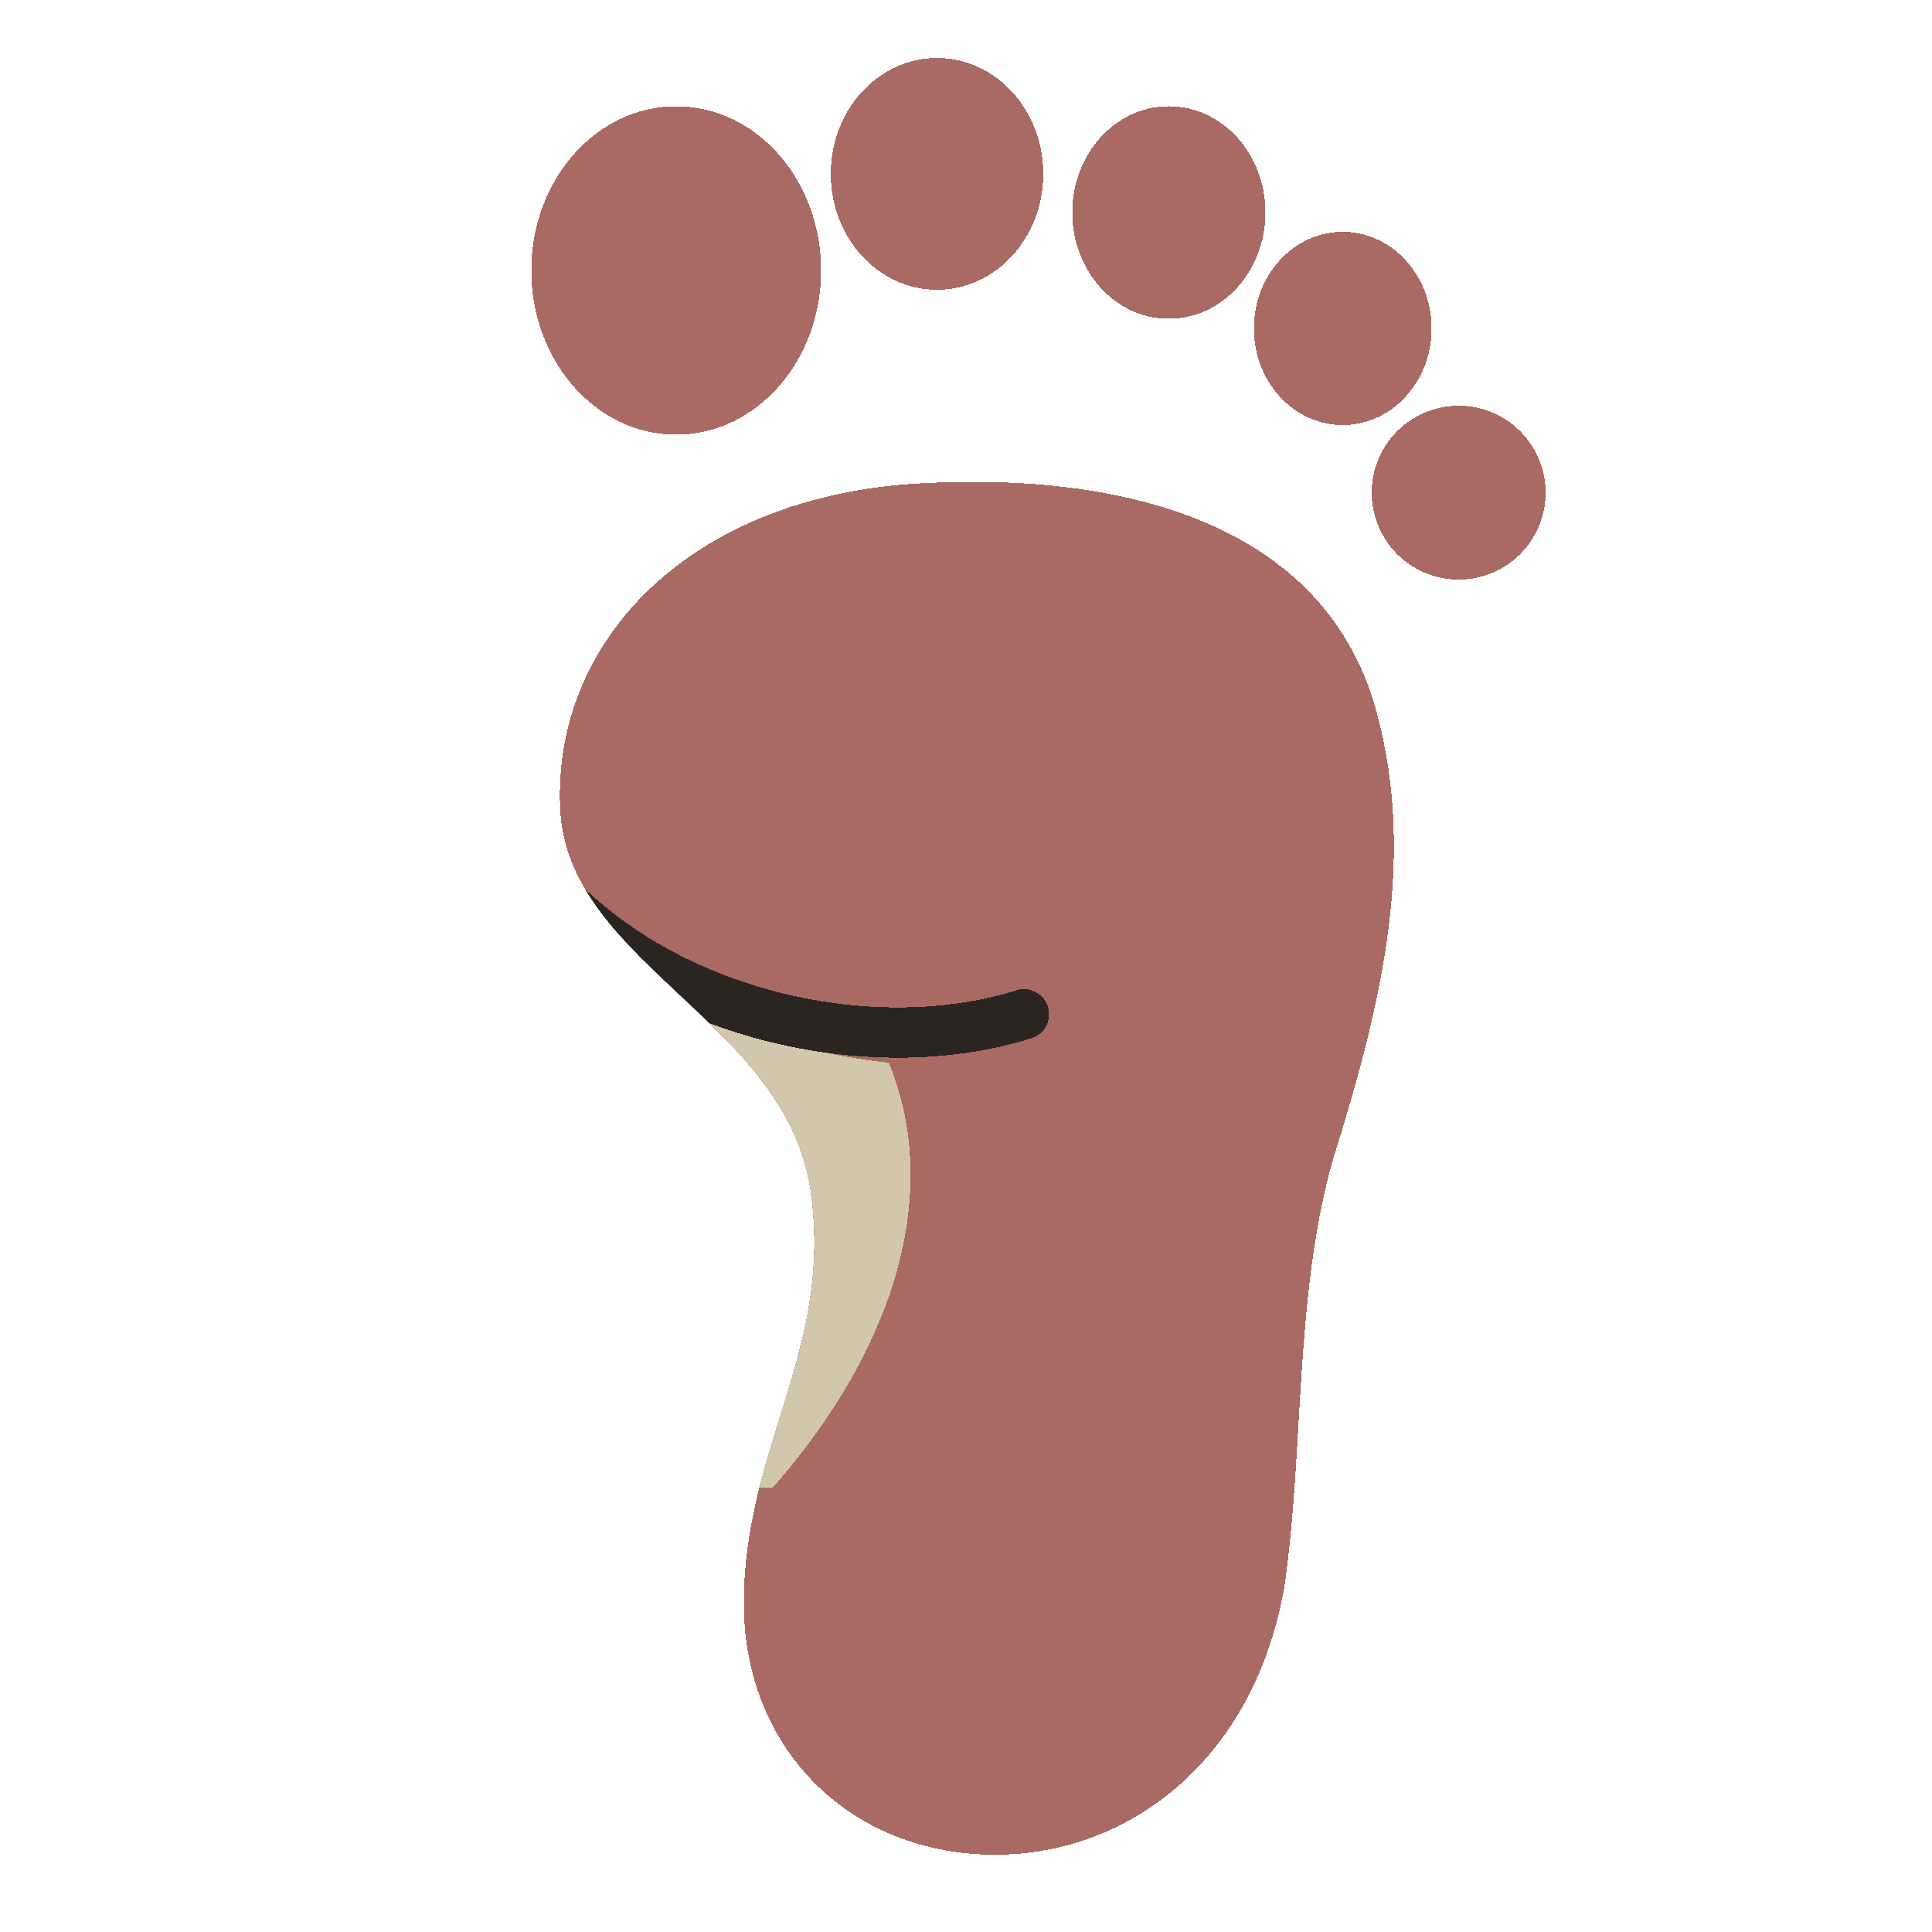
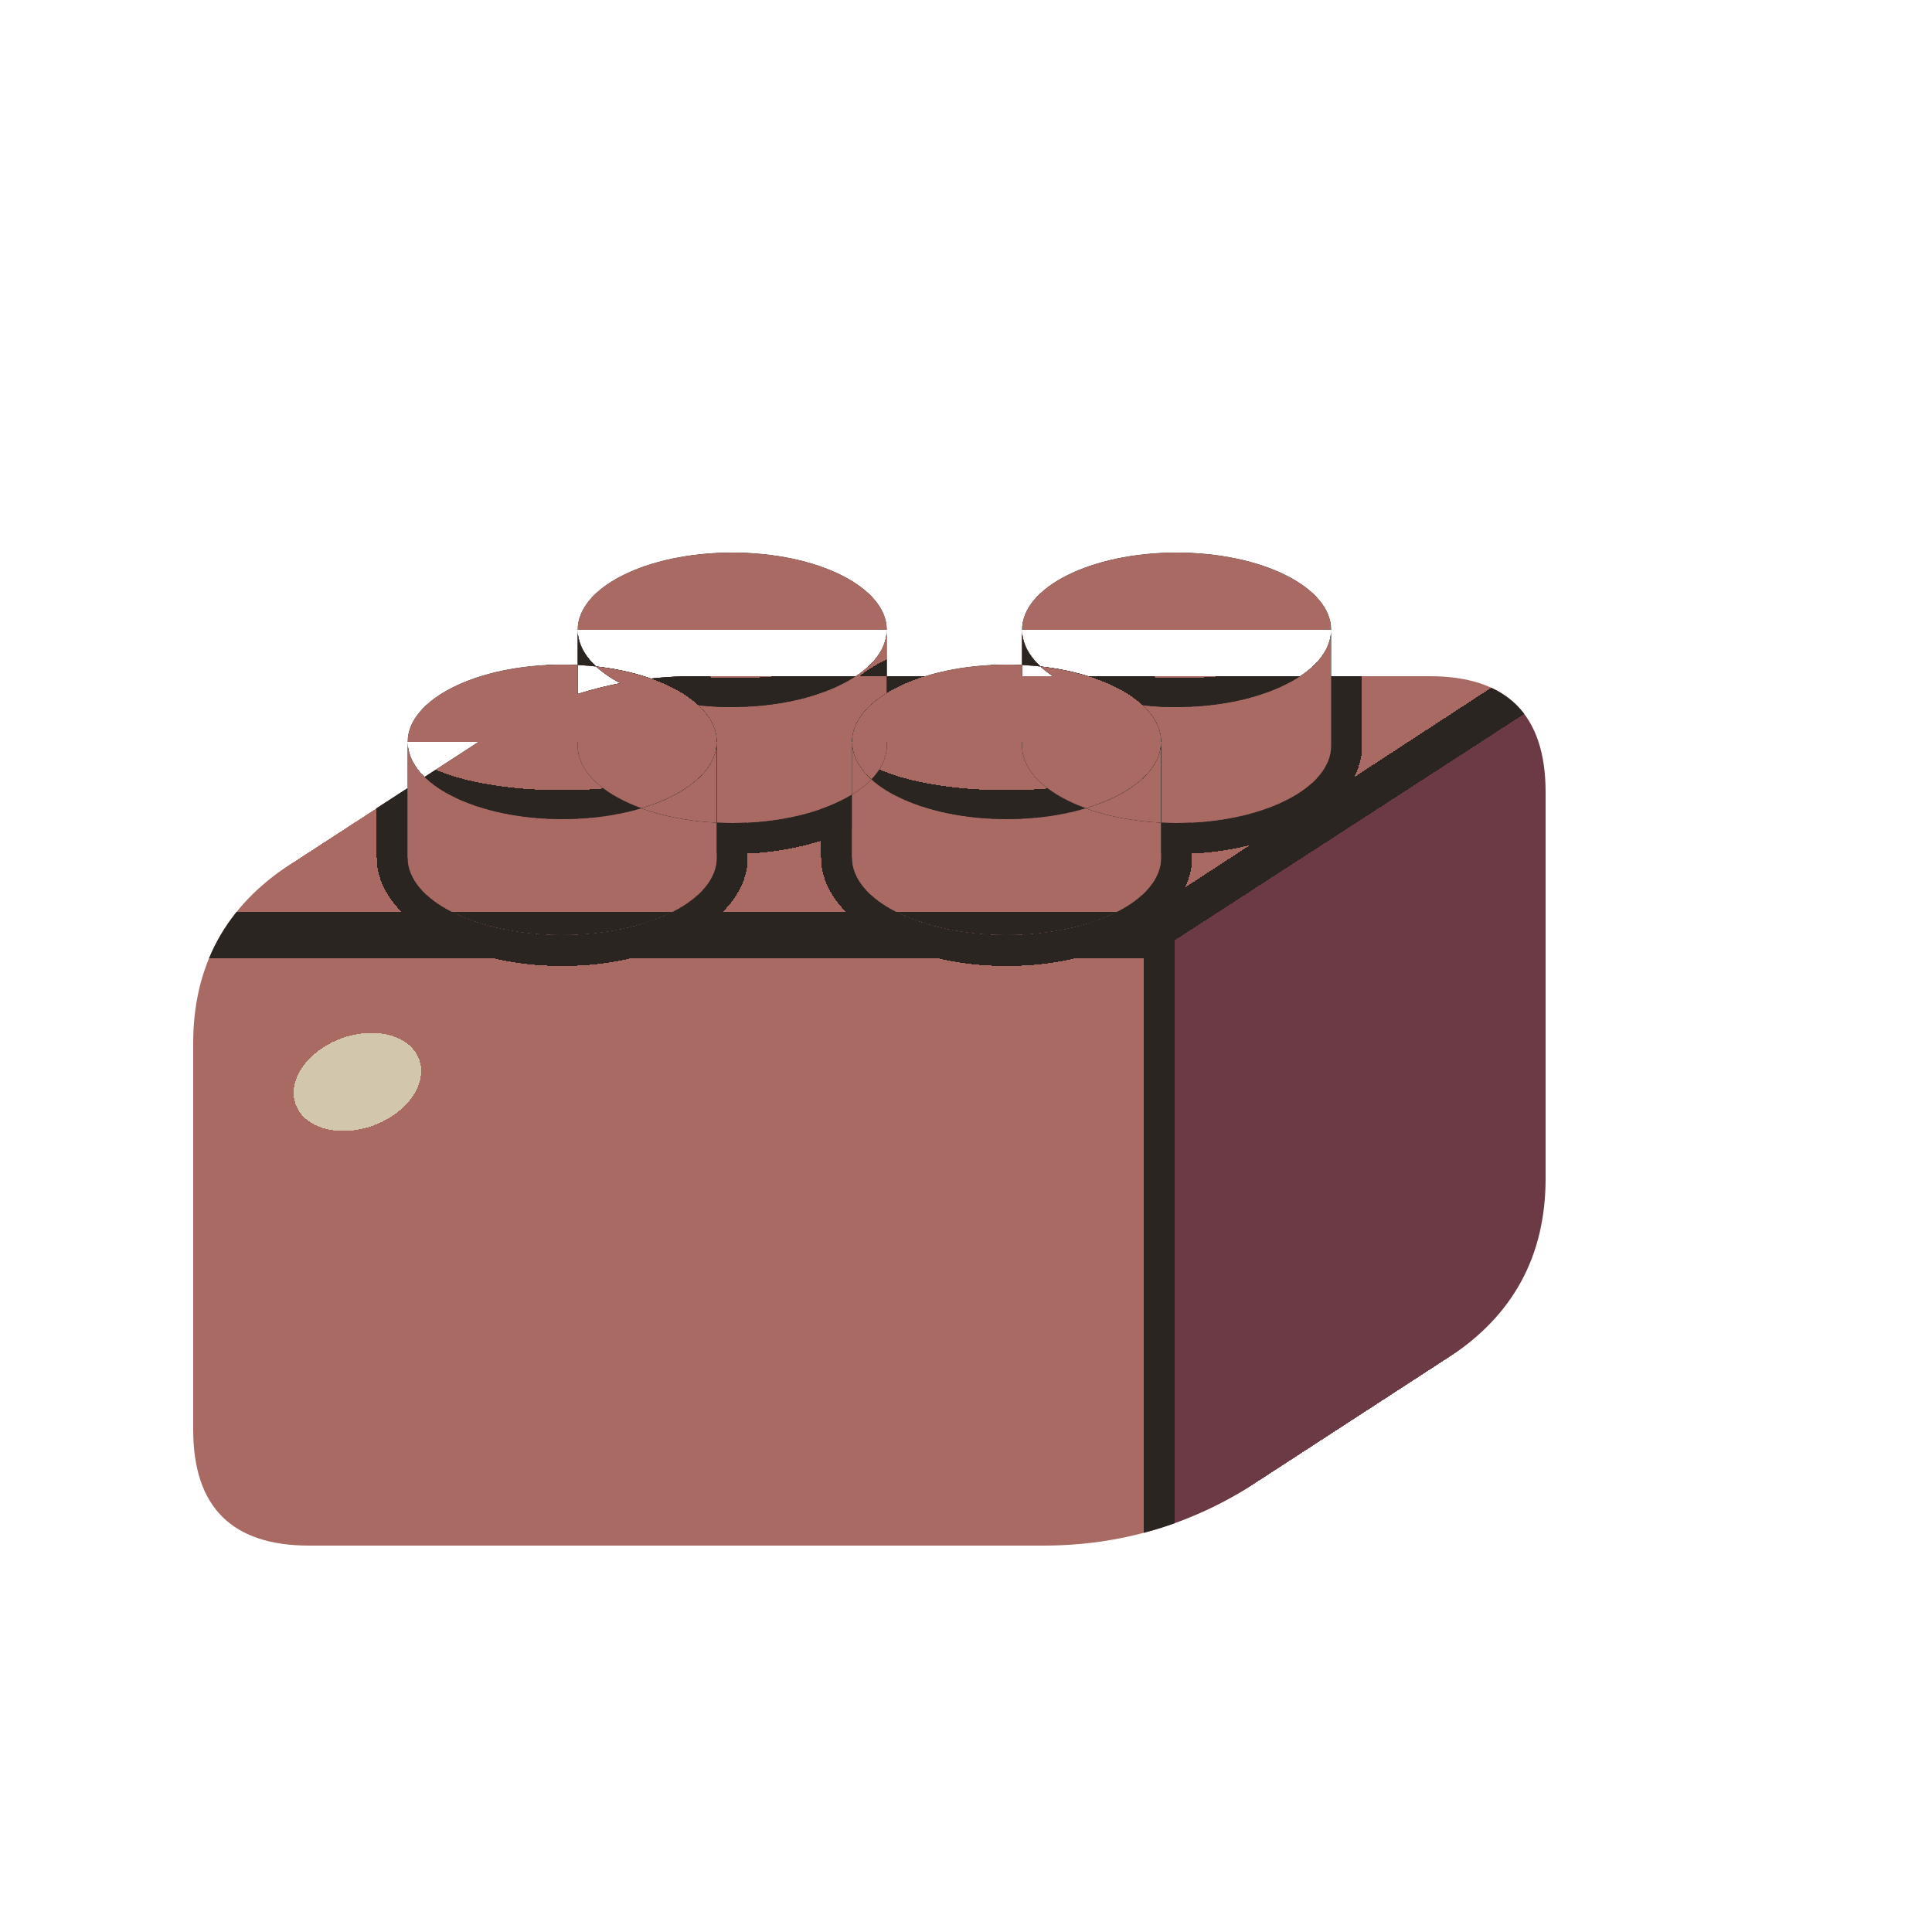
<svg xmlns="http://www.w3.org/2000/svg" viewBox="0 0 100 100" width="512" height="512">
  <defs>
-     <clipPath id="sole">
-       <path d="M 48 25 C 58 24.5, 68 27, 71 36 C 73.5 44, 71.5 52, 69 60 C 67 67, 67.5 75, 66.5 82                C 65 91, 58.5 96, 51.5 96 C 44 96, 38.5 90.5, 38.5 83 C 38.5 75, 43 70, 42 62                C 41 53, 29.5 50, 29 42 C 28.5 33, 36 25.5, 48 25 Z" />
+     <clipPath id="whole">
+       <path d="M 16.00 80.00 Q 10.00 80.00 10.00 74.00 L 10.00 54.00 Q 10.00 48.00 15.03 44.73 L 24.97 38.27 Q 30.00 35.00 36.00 35.00 L 74.00 35.00 Q 80.00 35.00 80.00 41.00 L 80.00 61.00 Q 80.00 67.00 74.97 70.27 L 65.03 76.73 Q 60.00 80.00 54.00 80.00 Z" />
+       <path d="M 29.9 32.6 L 29.9 38.6 A 8 4 0 0 0 45.9 38.6 L 45.9 32.6 Z" />
+       <ellipse cx="37.9" cy="32.6" rx="8" ry="4" />
+       <path d="M 52.9 32.6 L 52.9 38.6 A 8 4 0 0 0 68.9 38.6 L 68.9 32.6 Z" />
+       <ellipse cx="60.9" cy="32.6" rx="8" ry="4" />
+       <path d="M 21.1 38.4 L 21.1 44.4 A 8 4 0 0 0 37.1 44.4 L 37.1 38.4 Z" />
+       <ellipse cx="29.1" cy="38.4" rx="8" ry="4" />
+       <path d="M 44.1 38.4 L 44.1 44.4 A 8 4 0 0 0 60.1 44.4 L 60.1 38.4 Z" />
+       <ellipse cx="52.1" cy="38.4" rx="8" ry="4" />
+     </clipPath>
+     <clipPath id="brick">
+       <path d="M 16.00 80.00 Q 10.00 80.00 10.00 74.00 L 10.00 54.00 Q 10.00 48.00 15.03 44.73 L 24.97 38.27 Q 30.00 35.00 36.00 35.00 L 74.00 35.00 Q 80.00 35.00 80.00 41.00 L 80.00 61.00 Q 80.00 67.00 74.97 70.27 L 65.03 76.73 Q 60.00 80.00 54.00 80.00 Z" />
    </clipPath>
  </defs>
  <g shape-rendering="crispEdges">
-     <path d="M 48 25 C 58 24.5, 68 27, 71 36 C 73.5 44, 71.5 52, 69 60 C 67 67, 67.5 75, 66.5 82              C 65 91, 58.5 96, 51.5 96 C 44 96, 38.5 90.5, 38.5 83 C 38.5 75, 43 70, 42 62              C 41 53, 29.5 50, 29 42 C 28.5 33, 36 25.5, 48 25 Z" fill="#A86A63" />
-     <g clip-path="url(#sole)">
-       <path d="M 28 45.5 C 34 52.5, 41 54.5, 46 55 C 48.5 61, 47 69, 40 77 L 20 77 L 20 45.5 Z" fill="#D2C6AC" />
-       <path d="M 28 45.5 C 34 52.5, 45 55, 53 52.5" fill="none" stroke="#2A2521" stroke-width="2.6" stroke-linecap="round" />
+     <g clip-path="url(#brick)">
+       <polygon fill="#A86A63" points="10,48 60,48 80,35 30,35" />
+       <polygon fill="#A86A63" points="10,48 60,48 60,80 10,80" />
+       <polygon fill="#6B3A44" points="60,48 80,35 80,67 60,80" />
+       <polygon fill="#2A2521" points="8,47.2 60.6,47.2 60.6,49.6 8,49.6" />
+       <polygon fill="#2A2521" points="59.2,47.4 60.8,47.4 60.8,82 59.2,82" />
+       <polygon fill="#2A2521" points="59.4,47.2 80.4,33.5 81.6,35.2 60.6,48.8" />
    </g>
-     <g fill="#A86A63">
-       <ellipse cx="35" cy="14" rx="7.5" ry="8.5" />
-       <ellipse cx="48.5" cy="9" rx="5.5" ry="6" />
-       <ellipse cx="60.5" cy="11" rx="5" ry="5.5" />
-       <ellipse cx="69.5" cy="17" rx="4.6" ry="5" />
-       <ellipse cx="75.5" cy="25.5" rx="4.5" ry="4.5" />
+     <g clip-path="url(#whole)">
+       <g id="stud-back-left">
+         <path fill="#2A2521" d="M 28.3 32.6 L 28.3 38.6 A 9.6 5.6 0 0 0 47.5 38.6 L 47.5 32.6 A 9.6 5.6 0 0 0 28.3 32.6 Z" />
+         <path fill="#A86A63" d="M 29.9 32.6 L 29.9 38.6 A 8 4 0 0 0 45.9 38.6 L 45.9 32.6 A 8 4 0 0 0 29.9 32.6 Z" />
+         <path fill="#2A2521" d="M 29.9 32.6 A 8 4 0 0 0 45.9 32.6 A 8 2.5 0 0 1 29.9 32.6 Z" />
+       </g>
+       <g id="stud-back-right">
+         <path fill="#2A2521" d="M 51.3 32.6 L 51.3 38.6 A 9.6 5.6 0 0 0 70.5 38.6 L 70.5 32.6 A 9.6 5.6 0 0 0 51.3 32.6 Z" />
+         <path fill="#A86A63" d="M 52.9 32.6 L 52.9 38.6 A 8 4 0 0 0 68.9 38.6 L 68.9 32.6 A 8 4 0 0 0 52.9 32.6 Z" />
+         <path fill="#2A2521" d="M 52.9 32.6 A 8 4 0 0 0 68.9 32.6 A 8 2.5 0 0 1 52.9 32.6 Z" />
+       </g>
+       <g id="stud-front-left">
+         <path fill="#2A2521" d="M 19.5 38.4 L 19.5 44.4 A 9.6 5.6 0 0 0 38.7 44.4 L 38.7 38.4 A 9.6 5.6 0 0 0 19.5 38.4 Z" />
+         <path fill="#A86A63" d="M 21.1 38.4 L 21.1 44.4 A 8 4 0 0 0 37.1 44.4 L 37.1 38.4 A 8 4 0 0 0 21.1 38.4 Z" />
+         <path fill="#2A2521" d="M 21.1 38.4 A 8 4 0 0 0 37.1 38.4 A 8 2.5 0 0 1 21.1 38.4 Z" />
+       </g>
+       <g id="stud-front-right">
+         <path fill="#2A2521" d="M 42.5 38.4 L 42.5 44.4 A 9.6 5.6 0 0 0 61.7 44.4 L 61.7 38.4 A 9.6 5.6 0 0 0 42.5 38.4 Z" />
+         <path fill="#A86A63" d="M 44.1 38.4 L 44.1 44.4 A 8 4 0 0 0 60.1 44.4 L 60.1 38.4 A 8 4 0 0 0 44.1 38.4 Z" />
+         <path fill="#2A2521" d="M 44.1 38.4 A 8 4 0 0 0 60.1 38.4 A 8 2.5 0 0 1 44.1 38.4 Z" />
+       </g>
    </g>
+     <ellipse cx="18.5" cy="56" rx="3.4" ry="2.4" transform="rotate(-20 18.5 56)" fill="#D2C6AC" />
  </g>
</svg>
